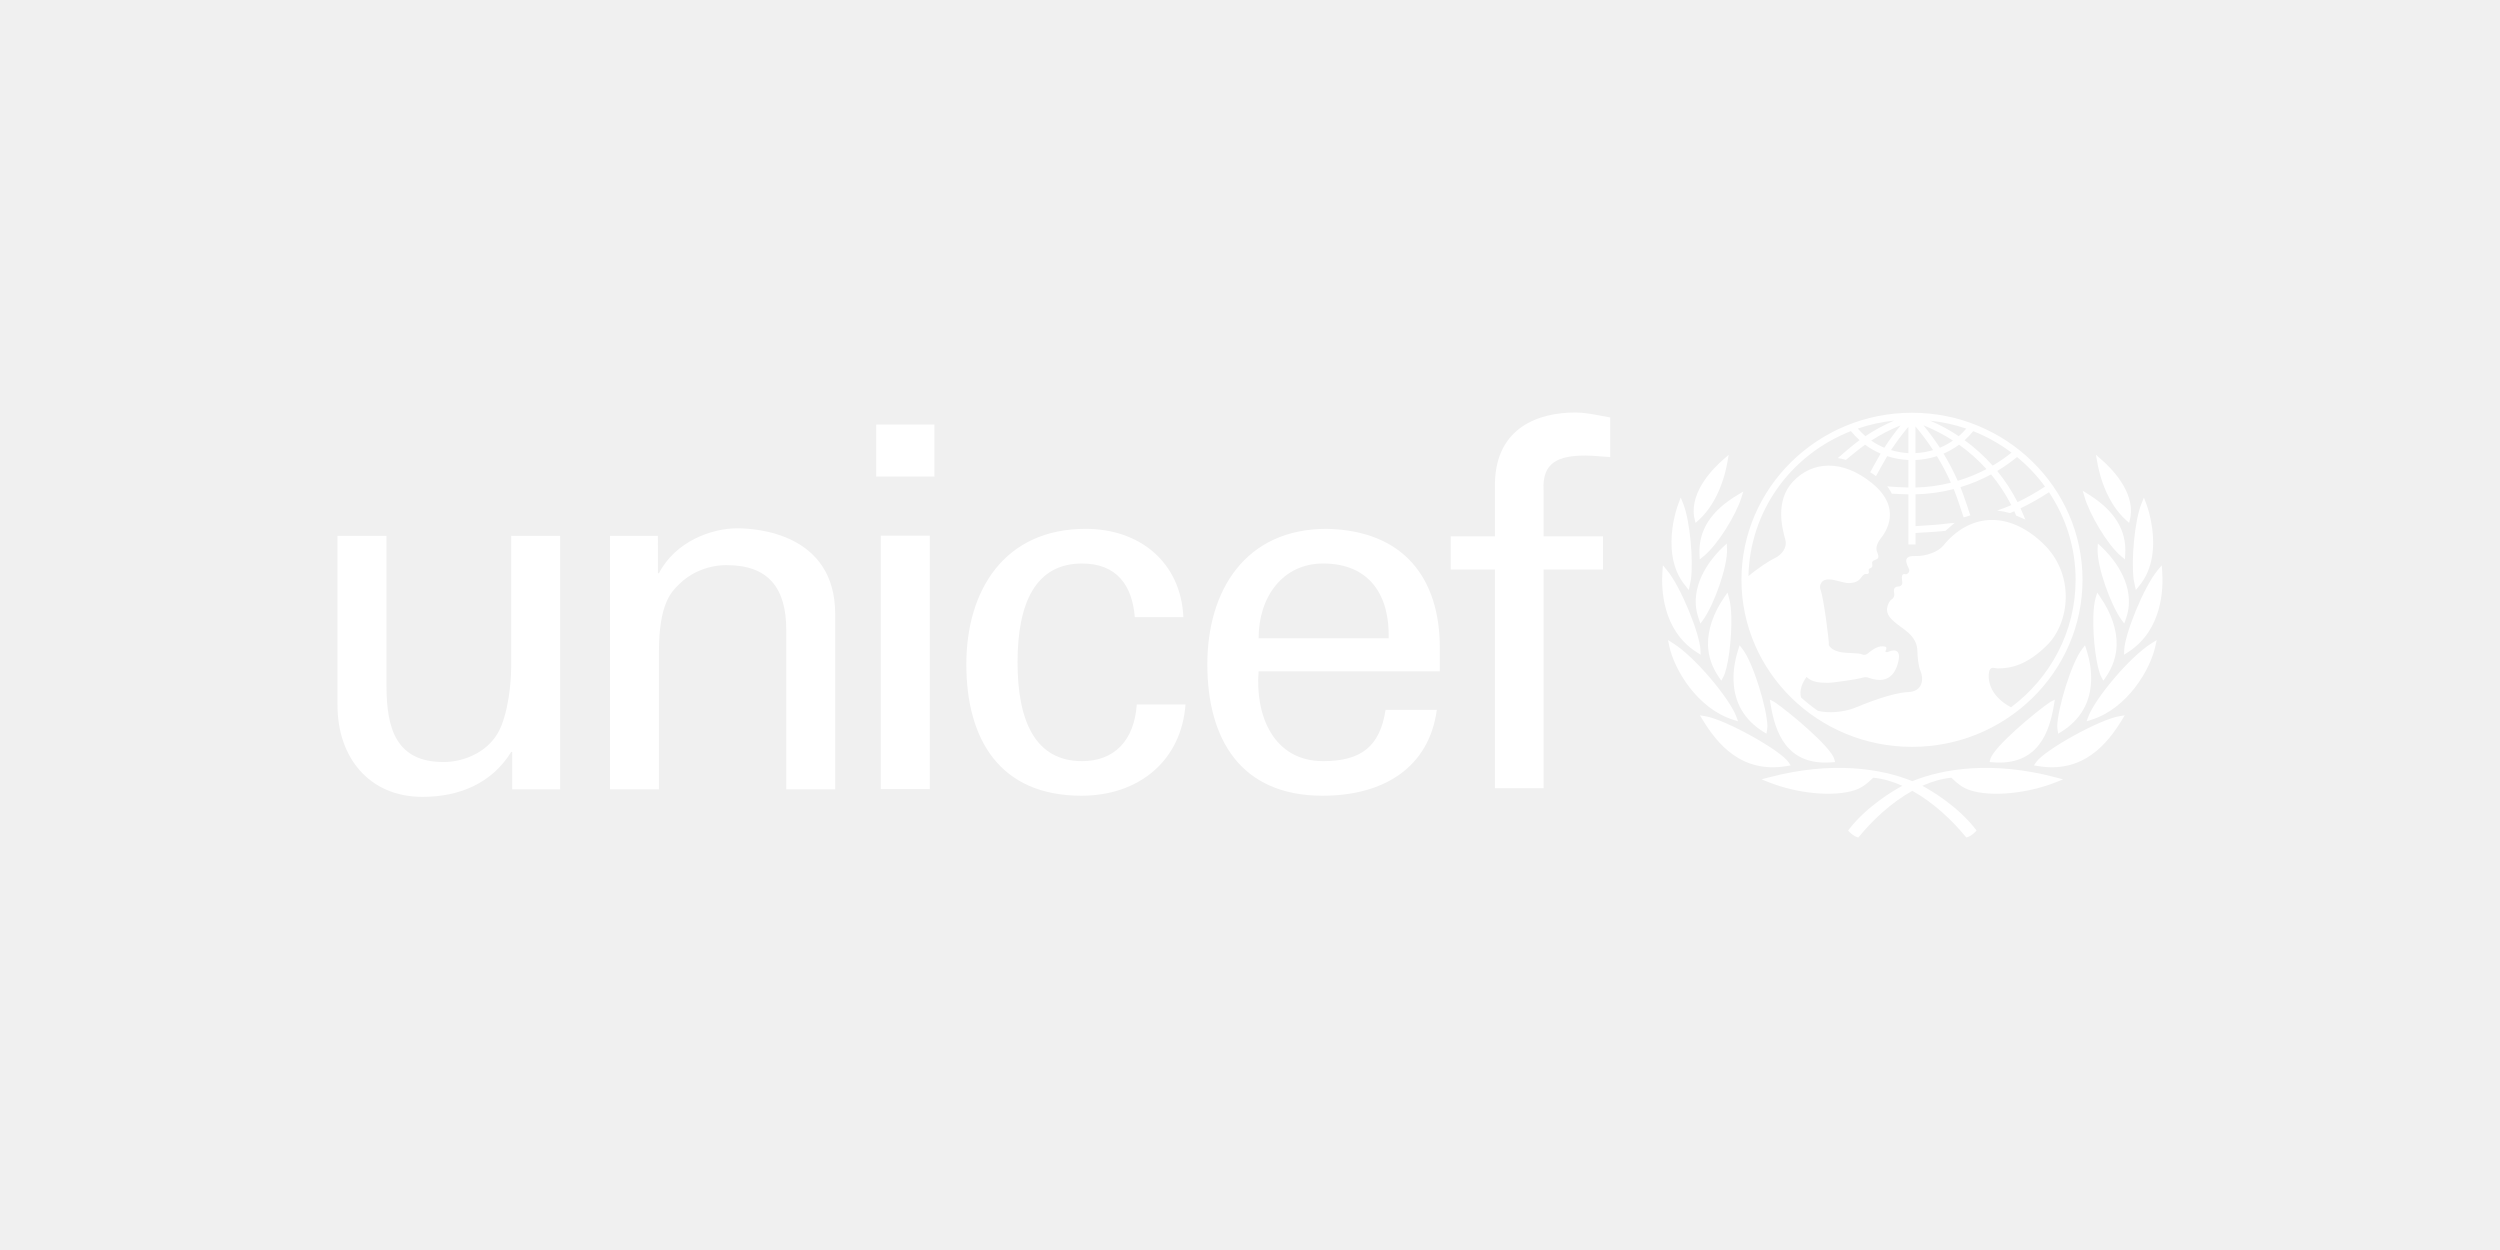
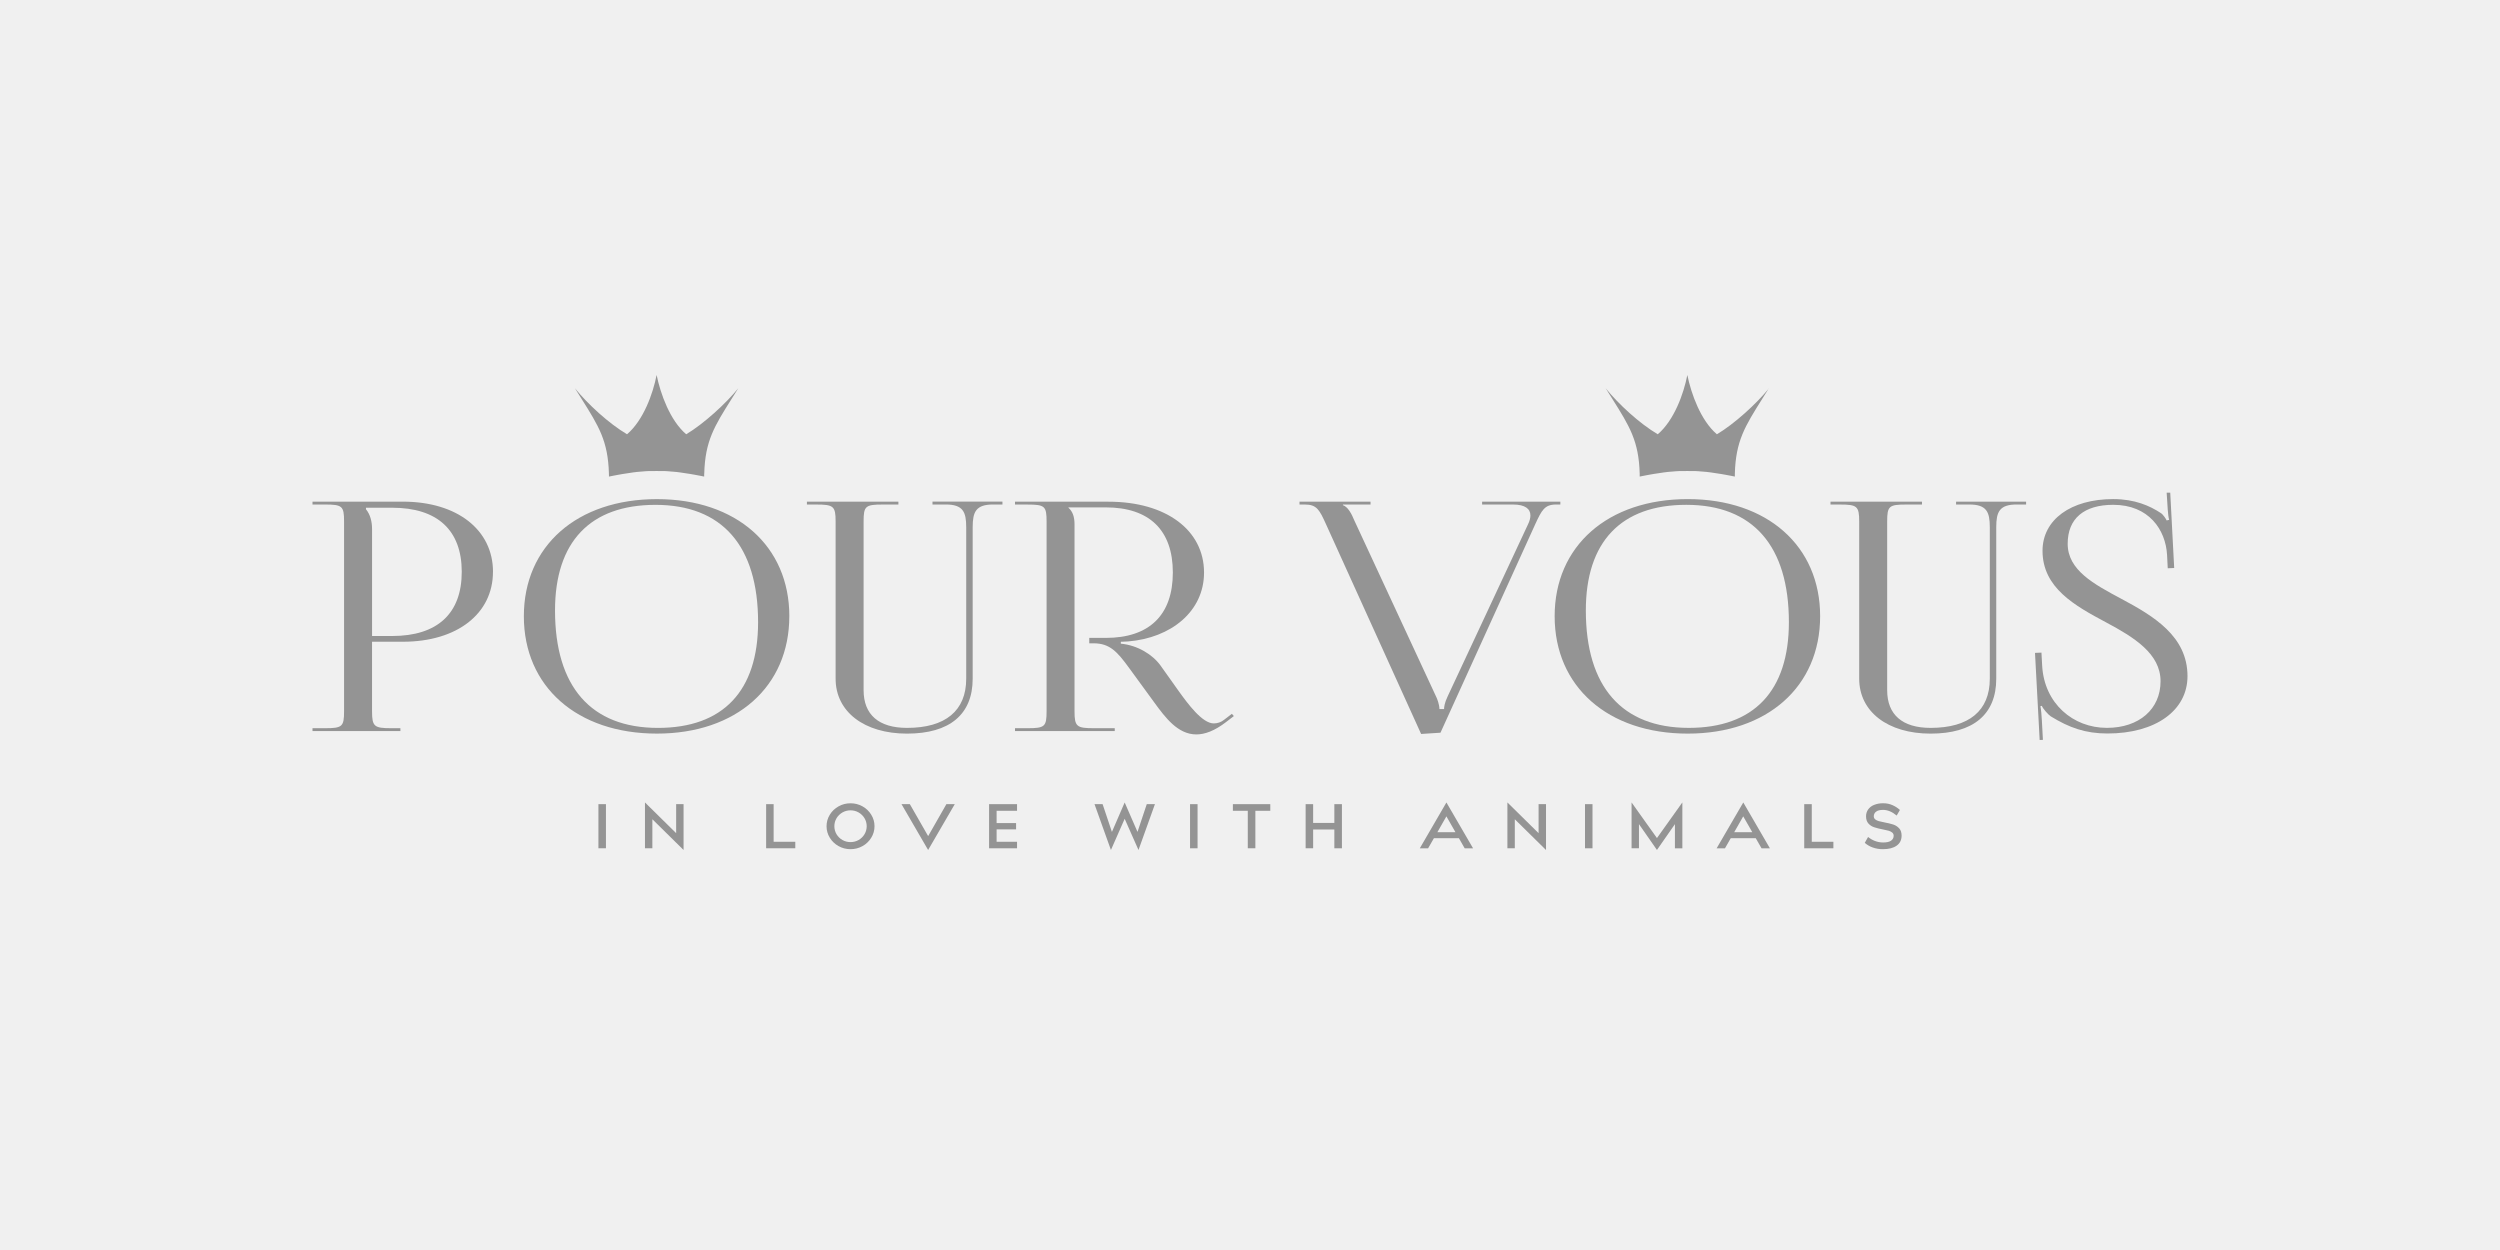
<svg xmlns="http://www.w3.org/2000/svg" width="200" height="100" viewBox="0 0 200 100" fill="none">
-   <mask id="mask0" style="mask-type:alpha" maskUnits="userSpaceOnUse" x="0" y="0" width="200" height="100">
+   <mask id="mask0_1429_176" style="mask-type:alpha" maskUnits="userSpaceOnUse" x="0" y="0" width="200" height="100">
    <rect width="200" height="100" fill="#222222" />
  </mask>
-   <g mask="url(#mask0)">
-     <path d="M119.596 45.561V63.057H123.487V45.561H128.241V42.907H123.486V39.216C123.365 37.012 124.637 36.444 126.844 36.444C127.25 36.444 127.654 36.478 128.059 36.512C128.311 36.533 128.564 36.554 128.818 36.567V33.397C128.569 33.355 128.323 33.308 128.078 33.261C127.393 33.13 126.719 33 126.027 33C123.118 33 119.723 34.162 119.596 38.578V42.907H116.057V45.561H119.596Z" fill="white" />
-     <path fill-rule="evenodd" clip-rule="evenodd" d="M152.96 33.02C145.437 33.02 139.317 39.015 139.317 46.385C139.317 53.756 145.437 59.749 152.96 59.749C160.483 59.749 166.602 53.753 166.602 46.385C166.602 39.016 160.481 33.02 152.96 33.02ZM163.6 38.926C162.899 39.391 162.165 39.807 161.405 40.172C160.954 39.286 160.408 38.449 159.776 37.677C160.333 37.345 160.864 36.972 161.365 36.562C162.208 37.255 162.959 38.049 163.6 38.926ZM157.861 34.493C158.955 34.928 159.983 35.506 160.919 36.211C160.445 36.594 159.942 36.942 159.414 37.25C158.742 36.496 157.989 35.814 157.169 35.217C157.419 34.994 157.65 34.752 157.861 34.493ZM158.918 37.527C158.186 37.914 157.416 38.229 156.62 38.467C156.287 37.719 155.907 36.991 155.483 36.289C155.925 36.099 156.342 35.86 156.727 35.575C157.527 36.147 158.262 36.801 158.918 37.527ZM157.304 34.29C157.119 34.506 156.917 34.708 156.7 34.893C155.98 34.411 155.214 33.996 154.414 33.655C155.399 33.756 156.369 33.969 157.304 34.29ZM156.236 35.245C155.91 35.472 155.559 35.665 155.191 35.818C154.784 35.197 154.345 34.598 153.874 34.023C154.7 34.355 155.492 34.764 156.237 35.245H156.236ZM153.239 34.117C153.747 34.718 154.217 35.349 154.647 36.007C154.19 36.145 153.717 36.226 153.239 36.249V34.117ZM153.239 36.802C153.822 36.776 154.4 36.672 154.954 36.491C155.373 37.176 155.747 37.886 156.073 38.617C155.146 38.851 154.195 38.979 153.239 39.001V36.802ZM152.67 36.25V34.144C152.17 34.738 151.707 35.36 151.281 36.007C151.732 36.143 152.198 36.225 152.67 36.25ZM150.745 35.821C150.376 35.667 150.025 35.475 149.698 35.247C150.44 34.766 151.228 34.358 152.051 34.028C151.582 34.601 151.146 35.199 150.745 35.821ZM151.532 33.649C150.726 33.992 149.955 34.409 149.229 34.893C149.014 34.704 148.812 34.502 148.624 34.287C149.565 33.964 150.541 33.75 151.532 33.648V33.649ZM160.88 56.585C159.063 55.609 159.028 54.258 159.125 53.76C159.2 53.367 159.43 53.412 159.635 53.452C159.694 53.464 159.751 53.475 159.802 53.475C160.994 53.475 162.249 53.129 163.795 51.583C165.538 49.84 166.085 45.968 163.406 43.443C160.519 40.721 157.449 41.197 155.469 43.643C155.064 44.145 154.073 44.512 153.216 44.483C152.221 44.445 152.498 45.04 152.664 45.397C152.709 45.495 152.746 45.575 152.746 45.619C152.746 45.821 152.553 45.968 152.441 45.936C152.093 45.838 152.14 46.23 152.171 46.483C152.178 46.542 152.184 46.594 152.184 46.63C152.184 46.819 152.006 46.915 151.912 46.915C151.434 46.915 151.502 47.292 151.533 47.464C151.536 47.484 151.539 47.502 151.541 47.515C151.556 47.639 151.509 47.858 151.331 47.955C151.161 48.049 150.96 48.46 150.96 48.775C150.96 49.344 151.491 49.737 152.38 50.385C153.263 51.033 153.376 51.647 153.392 52.09C153.408 52.533 153.449 53.243 153.652 53.713C153.89 54.28 153.859 55.322 152.635 55.369C151.333 55.42 149.152 56.314 148.46 56.597L148.46 56.597L148.459 56.597C148.356 56.64 148.286 56.668 148.257 56.678C147.413 56.972 146.296 57.078 145.426 56.864C144.957 56.538 144.51 56.184 144.088 55.801C143.912 55.212 144.216 54.579 144.521 54.154C144.974 54.598 145.628 54.612 146.056 54.622C146.099 54.623 146.14 54.623 146.178 54.625C146.597 54.643 148.642 54.328 148.932 54.233C149.222 54.138 149.351 54.169 149.528 54.233C150.308 54.51 151.38 54.594 151.814 53.129C152.249 51.663 151.221 52.072 151.091 52.135C150.961 52.199 150.783 52.184 150.848 52.058C151.017 51.728 150.815 51.719 150.653 51.712L150.653 51.712L150.653 51.712L150.652 51.712L150.652 51.712C150.646 51.712 150.64 51.711 150.634 51.711C150.628 51.711 150.622 51.71 150.617 51.71C150.613 51.71 150.609 51.71 150.605 51.709C150.6 51.709 150.595 51.709 150.591 51.708C150.173 51.668 149.626 52.104 149.448 52.26C149.27 52.417 149.094 52.402 149.029 52.371C148.835 52.276 148.508 52.263 148.141 52.248C147.458 52.219 146.641 52.185 146.307 51.613C146.355 51.379 145.887 47.812 145.649 47.198C145.608 47.104 145.593 47.001 145.604 46.899C145.615 46.798 145.652 46.7 145.711 46.616C145.992 46.203 146.603 46.363 147.165 46.509C147.443 46.582 147.71 46.652 147.919 46.647C148.57 46.629 148.747 46.396 148.918 46.173L148.918 46.173C148.944 46.138 148.97 46.104 148.998 46.071C149.127 45.913 149.233 45.916 149.322 45.918C149.369 45.92 149.411 45.921 149.448 45.898C149.531 45.845 149.517 45.761 149.503 45.681C149.494 45.63 149.485 45.58 149.505 45.543C149.53 45.493 149.558 45.483 149.597 45.468C149.633 45.454 149.677 45.437 149.737 45.385C149.811 45.321 149.794 45.216 149.779 45.121C149.768 45.05 149.757 44.984 149.786 44.944C149.847 44.853 149.944 44.816 150.035 44.782C150.218 44.712 150.378 44.651 150.174 44.172C150.008 43.778 150.239 43.35 150.464 43.067C150.829 42.607 152.238 40.664 149.755 38.649C147.388 36.727 144.987 36.881 143.442 38.522C141.989 40.064 142.584 42.276 142.795 43.059C142.808 43.11 142.82 43.154 142.83 43.192C142.991 43.822 142.527 44.395 141.993 44.644C141.569 44.84 140.604 45.47 139.876 46.091C139.99 40.944 143.181 36.417 148.07 34.488C148.282 34.746 148.513 34.988 148.763 35.211C148.215 35.602 147.028 36.644 147.028 36.644C147.028 36.644 147.19 36.669 147.34 36.705C147.446 36.729 147.668 36.794 147.668 36.794C147.668 36.794 148.715 35.922 149.205 35.575C149.59 35.86 150.007 36.1 150.449 36.288C150.212 36.683 149.616 37.782 149.616 37.782C149.616 37.782 149.754 37.862 149.877 37.943C149.948 37.988 150.016 38.039 150.079 38.095C150.079 38.095 150.73 36.894 150.976 36.492C151.524 36.671 152.095 36.774 152.671 36.799V39.001C152.352 38.992 151.527 38.959 151.193 38.926L150.983 38.905L151.1 39.076C151.181 39.194 151.254 39.317 151.319 39.443L151.343 39.492L151.398 39.496C151.64 39.516 152.393 39.542 152.672 39.549V43.555H153.241V42.638C154.073 42.599 154.764 42.543 155.601 42.472L155.638 42.468L156.37 41.83L155.97 41.863C155.086 41.977 154.31 42.029 153.606 42.068L153.24 42.089V39.546C154.273 39.524 155.3 39.383 156.3 39.126C156.574 39.786 157.091 41.392 157.091 41.392L157.625 41.228C157.625 41.228 157.108 39.636 156.837 38.974C157.687 38.715 158.508 38.373 159.288 37.953C159.916 38.711 160.458 39.534 160.902 40.408C160.537 40.574 159.9 40.799 159.785 40.839C159.774 40.843 159.768 40.845 159.768 40.845C160.117 40.883 160.463 40.95 160.801 41.046C160.801 41.046 161.009 40.959 161.141 40.9C161.193 41.015 161.295 41.248 161.295 41.248L162.03 41.567L161.945 41.367C161.945 41.367 161.702 40.798 161.645 40.665C162.431 40.285 163.19 39.855 163.918 39.377C165.31 41.459 166.051 43.895 166.048 46.385C166.048 50.541 164.018 54.241 160.88 56.585Z" fill="white" />
-     <path d="M138.082 36.572L137.869 36.756C137.068 37.45 135.241 39.282 135.522 41.292C135.522 41.299 135.55 41.432 135.55 41.432L135.642 41.831L135.896 41.602C137.016 40.598 137.856 38.898 138.198 36.936L138.296 36.384L138.082 36.572Z" fill="white" />
-     <path d="M134.276 40.288L134.369 40.044L134.457 39.802L134.652 40.28C135.215 41.69 135.472 44.845 135.277 46.352L135.104 47.203L134.968 47.034C134.968 47.034 134.837 46.868 134.839 46.868C133.662 45.468 133.621 43.592 133.795 42.265C133.918 41.327 134.149 40.623 134.276 40.288Z" fill="white" />
-     <path d="M133.014 45.472L132.996 45.721C132.897 47.072 132.969 50.404 135.724 52.172C135.724 52.173 136.051 52.378 136.051 52.378L136.037 52C135.989 50.735 134.482 46.961 133.351 45.607L133.029 45.224L133.014 45.472Z" fill="white" />
-     <path d="M133.535 51.664L133.488 51.436L133.438 51.208L133.838 51.457C135.611 52.557 138.371 55.894 138.905 57.327L139.046 57.705L138.655 57.581C135.792 56.682 133.937 53.578 133.535 51.664Z" fill="white" />
-     <path d="M139.013 39.592C136.881 40.866 135.884 42.41 135.96 44.317L135.979 44.753L136.289 44.498C137.442 43.563 138.883 41.174 139.31 39.819L139.464 39.324L139.013 39.592Z" fill="white" />
-     <path d="M137.824 43.779L137.987 43.629L138.144 43.48L138.162 43.912C138.223 45.34 137.104 48.41 136.26 49.573L136.032 49.886L135.908 49.523C135.77 49.13 135.69 48.755 135.665 48.405C135.512 46.128 137.278 44.288 137.824 43.779Z" fill="white" />
-     <path d="M138.077 47.581L137.956 47.755C137.066 49.05 136.612 50.38 136.64 51.605C136.665 52.511 136.96 53.378 137.518 54.183L137.704 54.455L137.861 54.168C138.246 53.459 138.55 51.161 138.506 49.344C138.489 48.702 138.422 48.17 138.314 47.808L138.197 47.407L138.077 47.581Z" fill="white" />
-     <path d="M139.054 51.988L139.11 51.805L139.169 51.627L139.405 51.93C140.26 53.034 141.353 56.651 141.395 58.087C141.395 58.087 141.372 58.352 141.372 58.358L141.316 58.697L141.059 58.538C139.533 57.58 138.735 56.198 138.683 54.432C138.658 53.651 138.787 52.829 139.054 51.988Z" fill="white" />
-     <path d="M136.105 57.409L136.216 57.591C137.364 59.475 139.311 61.907 142.955 61.283L143.259 61.231L143.086 60.981C142.405 59.99 137.984 57.546 136.42 57.296L135.993 57.227L136.105 57.409Z" fill="white" />
-     <path d="M140.923 62.346L141.495 62.196C146.57 60.846 150.535 61.495 152.987 62.493C155.439 61.494 159.403 60.847 164.477 62.197L165.05 62.347L164.501 62.568C162.182 63.496 159.279 63.771 157.597 63.216C156.961 63.005 156.577 62.665 156.107 62.217C155.314 62.297 154.535 62.529 153.787 62.863C154.463 63.227 156.589 64.472 158.024 66.31L158.126 66.442L158.012 66.563C157.895 66.687 157.615 66.9 157.432 66.96L157.307 66.999L157.22 66.902C156.192 65.65 154.698 64.219 152.986 63.265C151.272 64.22 149.777 65.651 148.751 66.903L148.664 67L148.54 66.962C148.357 66.901 148.079 66.688 147.962 66.564L147.847 66.443L147.95 66.311C149.383 64.473 151.511 63.228 152.186 62.863C151.437 62.528 150.657 62.296 149.862 62.216C149.392 62.664 149.008 63.004 148.376 63.215C146.692 63.77 143.788 63.495 141.471 62.567L140.923 62.346Z" fill="white" />
-     <path d="M141.617 56.16L141.65 56.35C141.996 58.489 142.883 61.293 146.569 60.983L146.805 60.965L146.747 60.739C146.497 59.767 143.12 56.943 141.94 56.149L141.586 55.969L141.617 56.16Z" fill="white" />
-     <path d="M167.773 36.937L167.676 36.385L167.89 36.572L168.104 36.757C168.905 37.451 170.732 39.282 170.45 41.293C170.449 41.3 170.421 41.43 170.421 41.433C170.421 41.435 170.333 41.832 170.333 41.832L170.077 41.603C168.957 40.599 168.116 38.899 167.773 36.937Z" fill="white" />
-     <path d="M171.514 39.804L171.32 40.282C170.754 41.691 170.496 44.847 170.692 46.353L170.866 47.205L171.003 47.036C171.003 47.036 171.134 46.869 171.134 46.87C172.309 45.469 172.35 43.592 172.176 42.267C172.052 41.329 171.823 40.625 171.697 40.289L171.604 40.046L171.514 39.804Z" fill="white" />
-     <path d="M172.62 45.607L172.942 45.224L172.957 45.472L172.976 45.721C173.073 47.072 173.002 50.404 170.246 52.172C170.246 52.173 169.923 52.378 169.923 52.378L169.937 52C169.983 50.735 171.492 46.96 172.62 45.607Z" fill="white" />
-     <path d="M172.533 51.208L172.133 51.457C170.36 52.557 167.6 55.894 167.067 57.327L166.924 57.705L167.317 57.581C170.18 56.682 172.034 53.579 172.437 51.664L172.488 51.436L172.533 51.208Z" fill="white" />
-     <path d="M166.763 39.755L166.616 39.258L166.837 39.396L167.062 39.536C169.166 40.85 170.135 42.414 170.019 44.317L169.995 44.753L169.687 44.494C168.553 43.536 167.159 41.12 166.763 39.755Z" fill="white" />
-     <path d="M167.826 43.48L167.809 43.913C167.751 45.34 168.866 48.41 169.711 49.573L169.94 49.886L170.067 49.523C170.203 49.13 170.283 48.756 170.306 48.405C170.46 46.127 168.694 44.288 168.147 43.779L167.988 43.629L167.826 43.48Z" fill="white" />
-     <path d="M167.657 47.808L167.779 47.407L167.897 47.581L168.015 47.755C168.907 49.05 169.36 50.38 169.33 51.605C169.307 52.511 169.013 53.378 168.457 54.183L168.268 54.455L168.11 54.168C167.727 53.459 167.421 51.161 167.467 49.344C167.484 48.702 167.548 48.171 167.657 47.808Z" fill="white" />
-     <path d="M166.8 51.626L166.567 51.929C165.712 53.033 164.618 56.65 164.578 58.086C164.578 58.086 164.599 58.35 164.6 58.357L164.656 58.696C164.656 58.696 164.914 58.536 164.914 58.536C166.439 57.579 167.239 56.197 167.291 54.431C167.313 53.65 167.187 52.827 166.917 51.987L166.8 51.626Z" fill="white" />
-     <path d="M169.552 57.295L169.977 57.226L169.867 57.408L169.757 57.59C168.609 59.475 166.664 61.907 163.017 61.282L162.714 61.23L162.885 60.98C163.566 59.99 167.988 57.545 169.552 57.295Z" fill="white" />
-     <path d="M164.032 56.149L164.386 55.969L164.355 56.161L164.323 56.351C163.975 58.489 163.088 61.294 159.401 60.983L159.168 60.965L159.225 60.739C159.474 59.767 162.851 56.943 164.032 56.149Z" fill="white" />
-     <path d="M70.095 33.964H74.754V38.125H70.095V33.964Z" fill="white" />
-     <path d="M70.464 63.126V42.851H74.382V63.126H70.464Z" fill="white" />
-     <path d="M44.812 42.868H40.895L40.897 53.29C40.897 53.775 40.852 56.158 40.112 58.057C39.288 60.155 37.103 60.963 35.495 60.963C31.743 60.963 30.919 58.38 30.919 54.865V42.868H27V56.44C27 60.519 29.473 63.75 33.802 63.75C36.689 63.75 39.328 62.7 40.895 60.155H40.977V63.145H44.812V42.868Z" fill="white" />
-     <path d="M52.633 45.856H52.716C54.034 43.312 56.921 42.264 58.983 42.264C60.425 42.264 66.816 42.627 66.816 49.129V63.145H62.901V50.383C62.901 47.03 61.456 45.213 58.158 45.213C58.158 45.213 56.012 45.092 54.364 46.707C54.354 46.717 54.343 46.728 54.333 46.738C54.326 46.744 54.32 46.751 54.313 46.757L54.299 46.771C53.711 47.341 52.716 48.306 52.716 52.119V63.145H48.798V42.868H52.632L52.633 45.856Z" fill="white" />
-     <path d="M86.564 45.081C89.353 45.081 90.579 46.843 90.784 49.372H94.671C94.471 44.999 91.197 42.307 86.855 42.307C80.337 42.307 77.307 47.238 77.307 53.145C77.307 59.086 79.928 63.658 86.521 63.658C91.07 63.658 94.508 60.891 94.841 56.356H90.943C90.74 59.251 89.142 60.891 86.564 60.891C82.841 60.891 81.404 57.723 81.404 52.984C81.404 48.245 82.84 45.081 86.564 45.081Z" fill="white" />
-     <path fill-rule="evenodd" clip-rule="evenodd" d="M100.689 53.705C100.403 57.237 101.877 60.891 105.848 60.891C108.88 60.891 110.395 59.728 110.844 56.792H114.945C114.327 61.374 110.722 63.658 105.81 63.658C99.214 63.658 96.587 59.086 96.587 53.145C96.587 47.238 99.625 42.307 106.137 42.307C112.279 42.432 115.186 46.239 115.186 51.824V53.705H100.689ZM111.094 51.061C111.176 47.69 109.616 45.081 105.848 45.081C102.608 45.081 100.689 47.761 100.689 51.06L111.094 51.061Z" fill="white" />
+   <g mask="url(#mask0_1429_176)">
+     <path d="M56.34 37.888C56.409 35.276 57.155 34.091 58.53 31.907C58.603 31.792 58.677 31.674 58.753 31.553C58.853 31.394 58.956 31.23 59.062 31.059C58.092 32.263 56.301 33.909 54.895 34.741C53.599 33.633 52.84 31.508 52.529 30C52.237 31.5 51.472 33.626 50.163 34.741C48.713 33.885 47.011 32.323 45.994 31.059C46.181 31.361 46.359 31.645 46.528 31.913C47.899 34.094 48.644 35.279 48.713 37.888C48.713 37.909 48.713 37.931 48.714 37.952C48.714 37.968 48.714 37.983 48.715 37.998C48.715 38.011 48.716 38.023 48.717 38.035V38.126L49.1 38.05L49.176 38.036L49.26 38.02C49.326 38.007 49.393 37.996 49.457 37.983C49.582 37.96 49.703 37.939 49.821 37.919C50.098 37.873 50.356 37.832 50.603 37.801L50.63 37.796C50.666 37.793 50.7 37.788 50.735 37.783L50.739 37.783C50.774 37.778 50.81 37.775 50.843 37.77C50.864 37.766 50.887 37.764 50.907 37.761L51.006 37.751C51.235 37.727 51.456 37.709 51.668 37.697C51.734 37.693 51.8 37.689 51.866 37.687C52.09 37.681 52.307 37.679 52.526 37.682C52.745 37.686 52.962 37.682 53.184 37.687H53.188C53.203 37.687 53.218 37.688 53.233 37.688C53.251 37.689 53.27 37.69 53.289 37.691C53.32 37.693 53.352 37.695 53.385 37.697C53.597 37.709 53.816 37.727 54.046 37.751L54.145 37.761C54.153 37.763 54.162 37.764 54.172 37.765L54.174 37.765C54.185 37.766 54.198 37.768 54.209 37.77C54.243 37.775 54.281 37.778 54.316 37.783C54.332 37.785 54.349 37.787 54.365 37.789C54.385 37.792 54.405 37.794 54.425 37.796L54.452 37.801C54.697 37.832 54.954 37.873 55.231 37.919C55.348 37.939 55.47 37.96 55.595 37.983C55.631 37.99 55.667 37.997 55.704 38.004L55.71 38.005L55.74 38.01C55.757 38.014 55.775 38.017 55.792 38.02C55.825 38.027 55.858 38.033 55.891 38.039C55.911 38.043 55.931 38.047 55.952 38.05C56.076 38.075 56.205 38.1 56.335 38.126V37.888H56.34Z" fill="#949494" />
+     <path d="M141.493 31.095L141.47 31.123L141.51 31.059L141.522 31.06L141.493 31.095Z" fill="#949494" />
+     <path d="M141.47 31.123C140.491 32.321 138.737 33.924 137.352 34.742C136.056 33.634 135.297 31.509 134.987 30.001C134.695 31.501 133.93 33.627 132.621 34.742C131.17 33.886 129.47 32.324 128.454 31.06C128.642 31.363 128.821 31.647 128.99 31.915L128.992 31.919C130.361 34.096 131.106 35.281 131.175 37.888V38.126L131.561 38.05L131.717 38.02C131.783 38.007 131.849 37.996 131.914 37.983C132.04 37.96 132.162 37.939 132.279 37.919C132.555 37.873 132.813 37.832 133.06 37.801L133.089 37.796C133.104 37.794 133.12 37.793 133.135 37.791C133.151 37.789 133.167 37.787 133.184 37.784L133.197 37.783C133.235 37.778 133.269 37.775 133.302 37.77C133.314 37.767 133.327 37.766 133.34 37.765C133.349 37.764 133.358 37.763 133.368 37.761L133.464 37.751C133.695 37.727 133.914 37.709 134.128 37.697C134.194 37.693 134.258 37.689 134.324 37.687C134.548 37.681 134.766 37.679 134.983 37.682C135.081 37.684 135.179 37.684 135.279 37.684C135.399 37.684 135.52 37.685 135.643 37.687C135.707 37.687 135.774 37.693 135.84 37.697C136.054 37.709 136.272 37.727 136.502 37.751L136.6 37.761C136.607 37.763 136.614 37.763 136.621 37.764L136.628 37.765C136.64 37.766 136.652 37.768 136.665 37.77C136.681 37.772 136.696 37.774 136.712 37.775L136.715 37.776C136.733 37.778 136.751 37.78 136.769 37.783C136.783 37.785 136.798 37.787 136.814 37.789C136.835 37.792 136.856 37.794 136.877 37.796L136.905 37.801C137.151 37.832 137.408 37.873 137.683 37.919C137.802 37.939 137.925 37.96 138.048 37.983C138.066 37.986 138.085 37.99 138.103 37.993C138.123 37.997 138.143 38.001 138.163 38.005C138.19 38.01 138.218 38.015 138.245 38.02C138.297 38.03 138.349 38.041 138.405 38.05L138.788 38.126V37.888C138.858 35.28 139.603 34.094 140.973 31.917C141.131 31.666 141.297 31.403 141.47 31.123Z" fill="#949494" />
+     <path fill-rule="evenodd" clip-rule="evenodd" d="M39.44 45.747C39.44 42.378 36.559 40.132 32.237 40.132H25V40.362H26.005C27.382 40.362 27.525 40.49 27.525 41.714V56.903C27.525 58.129 27.382 58.257 26.005 58.257H25V58.486H32.032V58.257H31.315C29.938 58.257 29.764 58.129 29.764 56.903V51.339H32.234C36.557 51.339 39.437 49.103 39.437 45.748L39.44 45.747ZM36.94 45.747C36.94 49.083 34.992 50.88 31.374 50.88H29.765V42.327C29.765 41.74 29.623 41.152 29.278 40.744V40.618H31.374C34.992 40.618 36.94 42.413 36.94 45.747Z" fill="#949494" />
+     <path fill-rule="evenodd" clip-rule="evenodd" d="M63.147 49.298C63.147 43.676 58.91 39.93 52.555 39.93C46.167 39.93 41.908 43.676 41.908 49.298C41.907 54.932 46.166 58.688 52.553 58.688C58.907 58.688 63.145 54.93 63.145 49.294L63.147 49.298ZM60.647 49.782C60.647 55.275 57.844 58.232 52.64 58.232C47.286 58.232 44.402 54.944 44.402 48.838C44.402 43.349 47.215 40.388 52.439 40.388C57.775 40.388 60.647 43.676 60.647 49.782Z" fill="#949494" />
+     <path d="M79.448 40.36H80.196V40.13H74.599V40.36H75.66C77.037 40.36 77.297 40.947 77.297 42.173V54.299C77.297 56.856 75.639 58.231 72.561 58.231C70.304 58.231 69.088 57.177 69.088 55.218V41.715C69.088 40.491 69.231 40.363 70.61 40.363H71.872V40.134H64.553V40.363H65.3C66.678 40.363 66.849 40.491 66.849 41.715V54.299C66.849 56.934 69.133 58.69 72.561 58.69C75.975 58.688 77.814 57.154 77.814 54.299V42.173C77.814 40.949 78.075 40.36 79.451 40.36L79.448 40.36Z" fill="#949494" />
+     <path d="M98.077 57.771L98.707 57.287L98.551 57.105L97.919 57.589C97.689 57.774 97.398 57.874 97.098 57.873C96.183 57.873 95.026 56.306 94.285 55.271L92.852 53.256C92.22 52.369 91.014 51.622 89.666 51.493V51.342L90.24 51.316C93.683 51.036 96.323 48.917 96.323 45.803C96.323 42.407 93.281 40.136 88.688 40.136H81.2V40.365H82.205C83.583 40.365 83.727 40.493 83.727 41.718V56.903C83.727 58.129 83.583 58.257 82.205 58.257H81.2V58.486H89.18V58.257H87.513C86.135 58.257 85.962 58.129 85.962 56.903V41.945C85.962 41.356 85.819 40.923 85.475 40.618V40.591H88.46C91.949 40.591 93.827 42.414 93.827 45.799C93.827 49.201 91.948 51.032 88.46 51.032H87.141V51.465H87.486C88.777 51.465 89.379 52.13 90.326 53.433L92.336 56.188C93.24 57.43 94.238 58.754 95.707 58.754C96.385 58.754 97.162 58.472 98.077 57.771Z" fill="#949494" />
+     <path d="M124.483 40.362H124.828V40.132H118.569V40.362H121.038C122.02 40.362 122.433 40.714 122.433 41.238C122.433 41.448 122.367 41.688 122.243 41.943L115.815 55.704C115.555 56.24 115.526 56.586 115.526 56.724H115.154C115.154 56.357 114.963 55.889 114.924 55.806L108.323 41.587C108.151 41.152 107.835 40.541 107.433 40.413V40.362H109.643V40.133H103.961V40.362H104.391C105.34 40.362 105.558 40.784 106.084 41.946L113.689 58.717L115.238 58.616L122.816 41.945C123.334 40.821 123.563 40.362 124.483 40.362Z" fill="#949494" />
+     <path fill-rule="evenodd" clip-rule="evenodd" d="M145.611 49.296C145.611 43.674 141.375 39.928 135.02 39.928C128.631 39.928 124.372 43.674 124.372 49.296C124.372 54.932 128.631 58.689 135.02 58.689C141.374 58.689 145.611 54.932 145.611 49.296ZM143.111 49.78C143.111 55.273 140.309 58.23 135.105 58.23C129.75 58.23 126.867 54.942 126.867 48.836C126.867 43.347 129.68 40.386 134.904 40.386C140.239 40.386 143.111 43.674 143.111 49.78Z" fill="#949494" />
+     <path d="M161.341 40.361H162.088V40.132H156.486V40.361H157.546C158.924 40.361 159.184 40.948 159.184 42.174V54.299C159.184 56.856 157.526 58.231 154.448 58.231C152.191 58.231 150.974 57.177 150.974 55.218V41.715C150.974 40.491 151.118 40.363 152.496 40.363H153.759V40.134H146.44V40.363H147.186C148.564 40.363 148.736 40.491 148.736 41.715V54.299C148.736 56.934 151.021 58.69 154.448 58.69C157.862 58.69 159.7 57.154 159.7 54.299V42.173C159.7 40.949 159.958 40.36 161.335 40.36L161.341 40.361Z" fill="#949494" />
+     <path d="M173.419 45.462L173.935 45.44L173.619 39.415H173.333L173.419 40.769C173.448 41.127 173.475 41.407 173.533 41.586L173.333 41.636C173.304 41.559 173.072 41.177 172.873 41.049C171.984 40.462 170.778 39.927 169.056 39.927C165.664 39.927 163.402 41.579 163.402 44.061C163.402 47.036 165.999 48.461 168.483 49.788C170.726 50.987 172.844 52.289 172.844 54.502C172.844 56.73 171.129 58.229 168.552 58.229C165.837 58.229 163.541 56.275 163.373 53.256L163.316 52.209L162.8 52.23L163.173 59.199L163.433 59.189L163.347 57.591C163.332 57.284 163.289 56.749 163.233 56.493L163.347 56.468C163.433 56.698 163.865 57.182 164.065 57.31C165.538 58.217 166.834 58.68 168.599 58.68C172.439 58.68 175 56.846 175 54.094C175 50.891 172.274 49.278 169.726 47.916C167.496 46.725 165.414 45.608 165.414 43.501C165.414 41.476 166.727 40.385 169.06 40.385C171.9 40.385 173.25 42.374 173.365 44.39L173.419 45.462Z" fill="#949494" />
+     <path d="M48.475 67.862H47.874V64.332H48.475V67.862Z" fill="#949494" />
+     <path d="M54.685 67.999L52.19 65.541L52.188 67.862H51.597V64.195L54.092 66.653V64.332H54.685V67.999Z" fill="#949494" />
+     <path d="M63.623 67.862H61.291V64.332H61.891V67.342H63.623V67.862Z" fill="#949494" />
+     <path fill-rule="evenodd" clip-rule="evenodd" d="M69.961 66.098C69.963 66.422 69.873 66.741 69.7 67.019C69.532 67.297 69.292 67.527 69.003 67.687C68.712 67.852 68.38 67.937 68.042 67.934C67.705 67.937 67.373 67.851 67.082 67.687C66.793 67.527 66.553 67.296 66.384 67.019C66.212 66.741 66.122 66.422 66.124 66.098C66.123 65.774 66.213 65.456 66.384 65.178C66.552 64.9 66.793 64.67 67.082 64.51C67.373 64.345 67.705 64.26 68.042 64.263C68.38 64.26 68.712 64.345 69.003 64.51C69.292 64.67 69.532 64.9 69.7 65.178C69.873 65.456 69.963 65.774 69.961 66.098ZM69.163 66.735C69.277 66.541 69.337 66.321 69.336 66.098C69.337 65.874 69.277 65.654 69.163 65.46C69.049 65.269 68.887 65.11 68.691 64.997C68.495 64.884 68.27 64.825 68.042 64.827C67.814 64.825 67.59 64.884 67.394 64.997C67.198 65.11 67.036 65.269 66.922 65.46C66.807 65.654 66.748 65.874 66.749 66.098C66.748 66.322 66.807 66.543 66.922 66.737C67.035 66.928 67.198 67.088 67.394 67.199C67.59 67.312 67.814 67.37 68.042 67.368C68.27 67.37 68.495 67.311 68.691 67.198C68.887 67.086 69.05 66.927 69.163 66.735Z" fill="#949494" />
+     <path d="M76.381 64.333L74.25 68L72.121 64.333H72.788L74.252 66.888L75.711 64.333H76.381Z" fill="#949494" />
+     <path d="M81.364 67.864H79.127V64.332H81.364V64.863H79.728V65.846H81.287V66.35H79.728V67.342H81.364V67.864Z" fill="#949494" />
+     <path d="M92.394 64.333L91.079 68L89.974 65.504L88.874 68L87.561 64.333H88.209L88.953 66.555L89.974 64.197L91 66.552L91.741 64.333H92.394Z" fill="#949494" />
+     <path d="M95.805 67.864H95.204V64.332H95.805V67.864Z" fill="#949494" />
+     <path d="M101.623 64.864H100.429V67.862H99.823V64.863H98.63V64.332H101.623V64.864Z" fill="#949494" />
+     <path d="M107.354 67.864H106.748V66.36H105.051V67.862H104.45V64.332H105.051V65.834H106.748V64.332H107.354V67.864Z" fill="#949494" />
+     <path fill-rule="evenodd" clip-rule="evenodd" d="M117.845 67.864H117.174L116.711 67.054H114.714L114.249 67.864H113.584L115.713 64.197L117.845 67.864ZM114.99 66.576H116.436L115.712 65.309L114.99 66.576Z" fill="#949494" />
+     <path d="M123.681 68L121.185 65.542L121.184 67.862H120.592V64.195L123.087 66.653V64.332H123.681V68Z" fill="#949494" />
+     <path d="M127.4 67.864H126.8L126.8 64.332H127.4V67.864Z" fill="#949494" />
+     <path d="M134.588 67.864H133.993L133.995 65.931L132.556 67.996L131.117 65.931V67.862H130.525V64.195L132.556 67.044L134.588 64.195V67.864Z" fill="#949494" />
+     <path fill-rule="evenodd" clip-rule="evenodd" d="M141.592 67.864H140.922L140.459 67.054H138.462L137.998 67.864H137.331L139.463 64.197L141.592 67.864ZM138.737 66.576H140.184L139.458 65.309L138.737 66.576Z" fill="#949494" />
+     <path d="M146.671 67.864H144.338V64.332H144.941V67.342H146.671V67.864Z" fill="#949494" />
+     <path d="M151.735 65.243L151.734 65.245L151.74 65.247C151.739 65.246 151.737 65.244 151.735 65.243Z" fill="#949494" />
+     <path d="M151.994 64.797L151.735 65.243C151.368 64.941 151.005 64.791 150.646 64.791C150.393 64.791 150.207 64.838 150.087 64.934C150.029 64.976 149.982 65.031 149.95 65.095C149.918 65.158 149.902 65.228 149.903 65.298C149.901 65.346 149.91 65.393 149.93 65.437C149.949 65.48 149.979 65.519 150.017 65.55C150.101 65.616 150.199 65.664 150.304 65.691C150.417 65.722 150.575 65.758 150.776 65.796C151.011 65.837 151.244 65.894 151.472 65.966C151.65 66.027 151.81 66.131 151.935 66.269C152.063 66.408 152.128 66.601 152.128 66.848C152.128 67.198 151.995 67.466 151.731 67.653C151.466 67.841 151.105 67.934 150.646 67.934C150.348 67.94 150.052 67.888 149.775 67.783C149.556 67.7 149.355 67.58 149.182 67.427L149.447 66.958C149.608 67.091 149.79 67.197 149.987 67.273C150.2 67.357 150.429 67.4 150.66 67.398C150.943 67.398 151.154 67.348 151.288 67.252C151.353 67.208 151.405 67.15 151.441 67.082C151.477 67.014 151.495 66.939 151.493 66.863C151.495 66.815 151.485 66.767 151.466 66.723C151.446 66.678 151.417 66.639 151.38 66.606C151.296 66.538 151.198 66.488 151.093 66.459C150.981 66.426 150.82 66.39 150.616 66.351C150.383 66.309 150.152 66.252 149.927 66.178C149.751 66.12 149.595 66.018 149.474 65.881C149.349 65.744 149.284 65.553 149.284 65.309C149.28 65.112 149.339 64.918 149.452 64.755C149.572 64.591 149.737 64.465 149.929 64.391C150.158 64.3 150.404 64.256 150.652 64.261C150.922 64.257 151.189 64.313 151.433 64.427C151.639 64.521 151.828 64.646 151.994 64.797Z" fill="#949494" />
  </g>
</svg>
